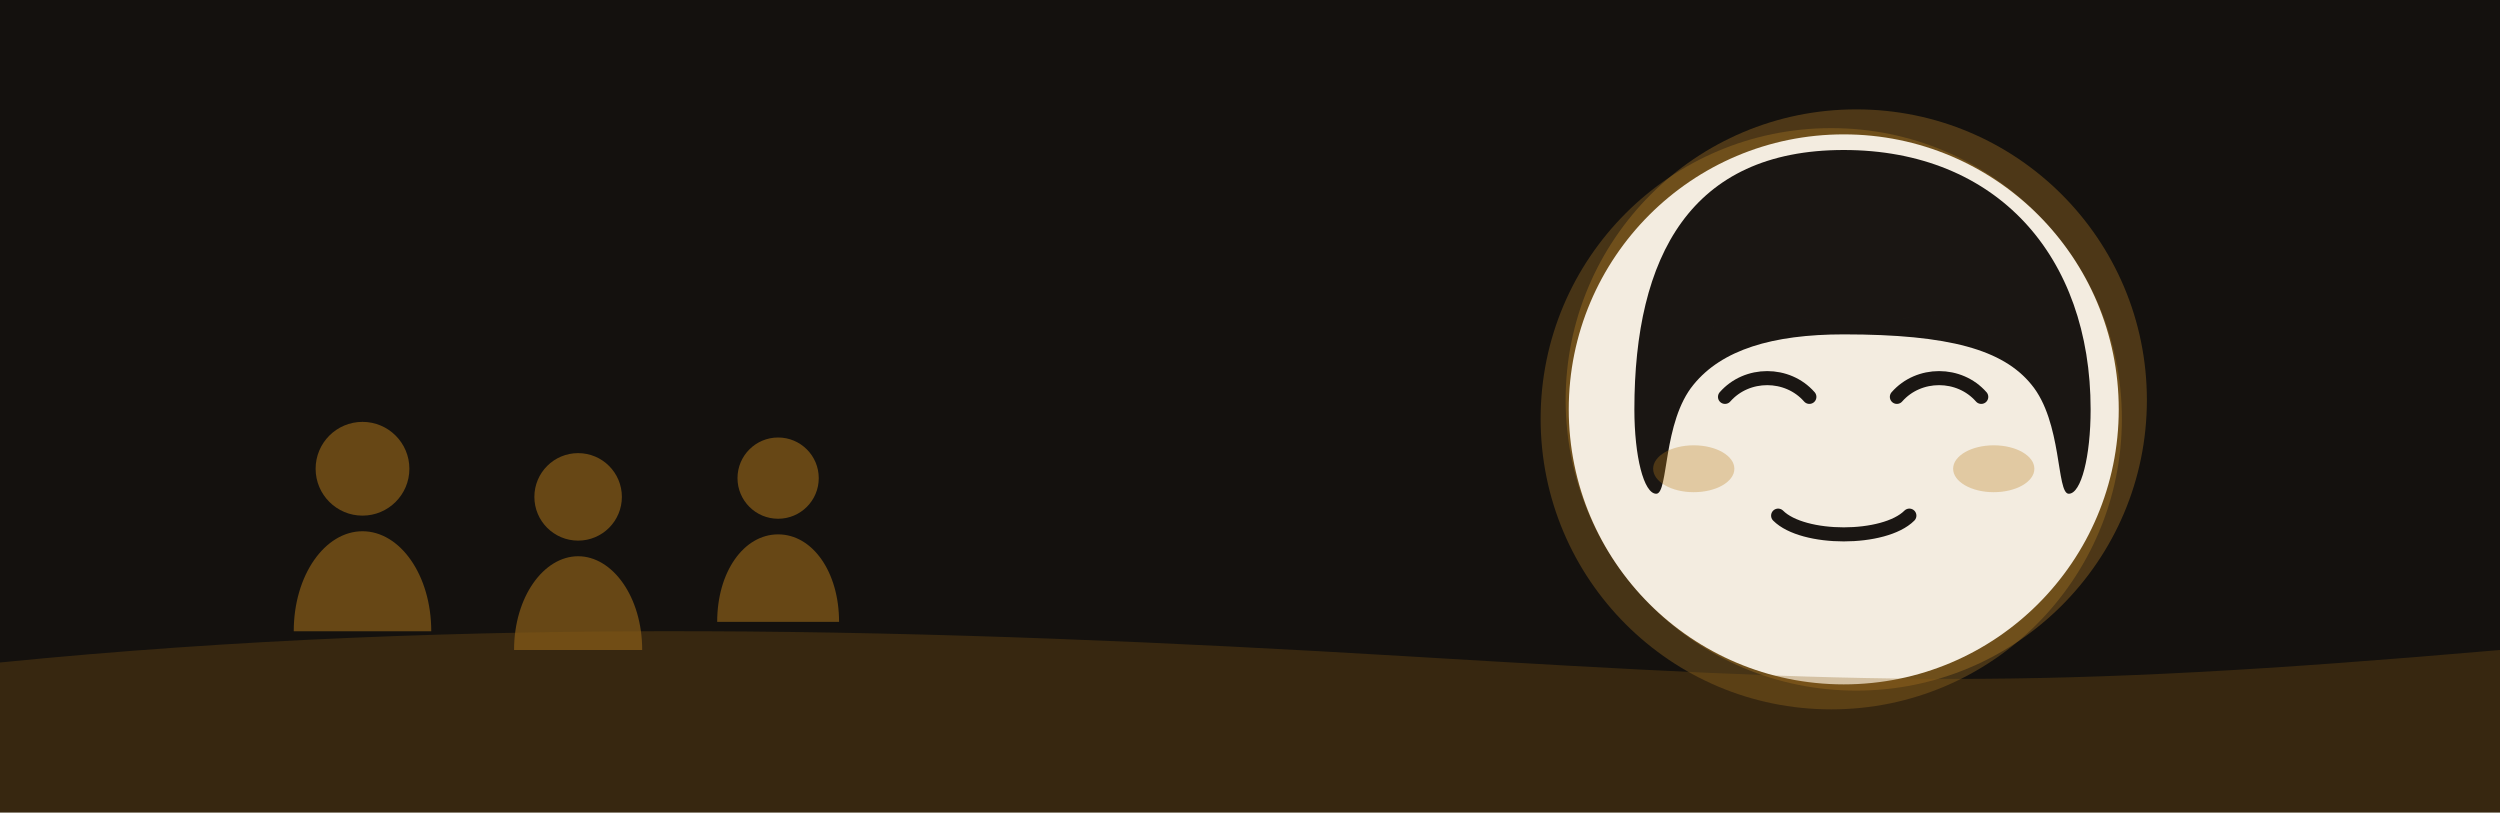
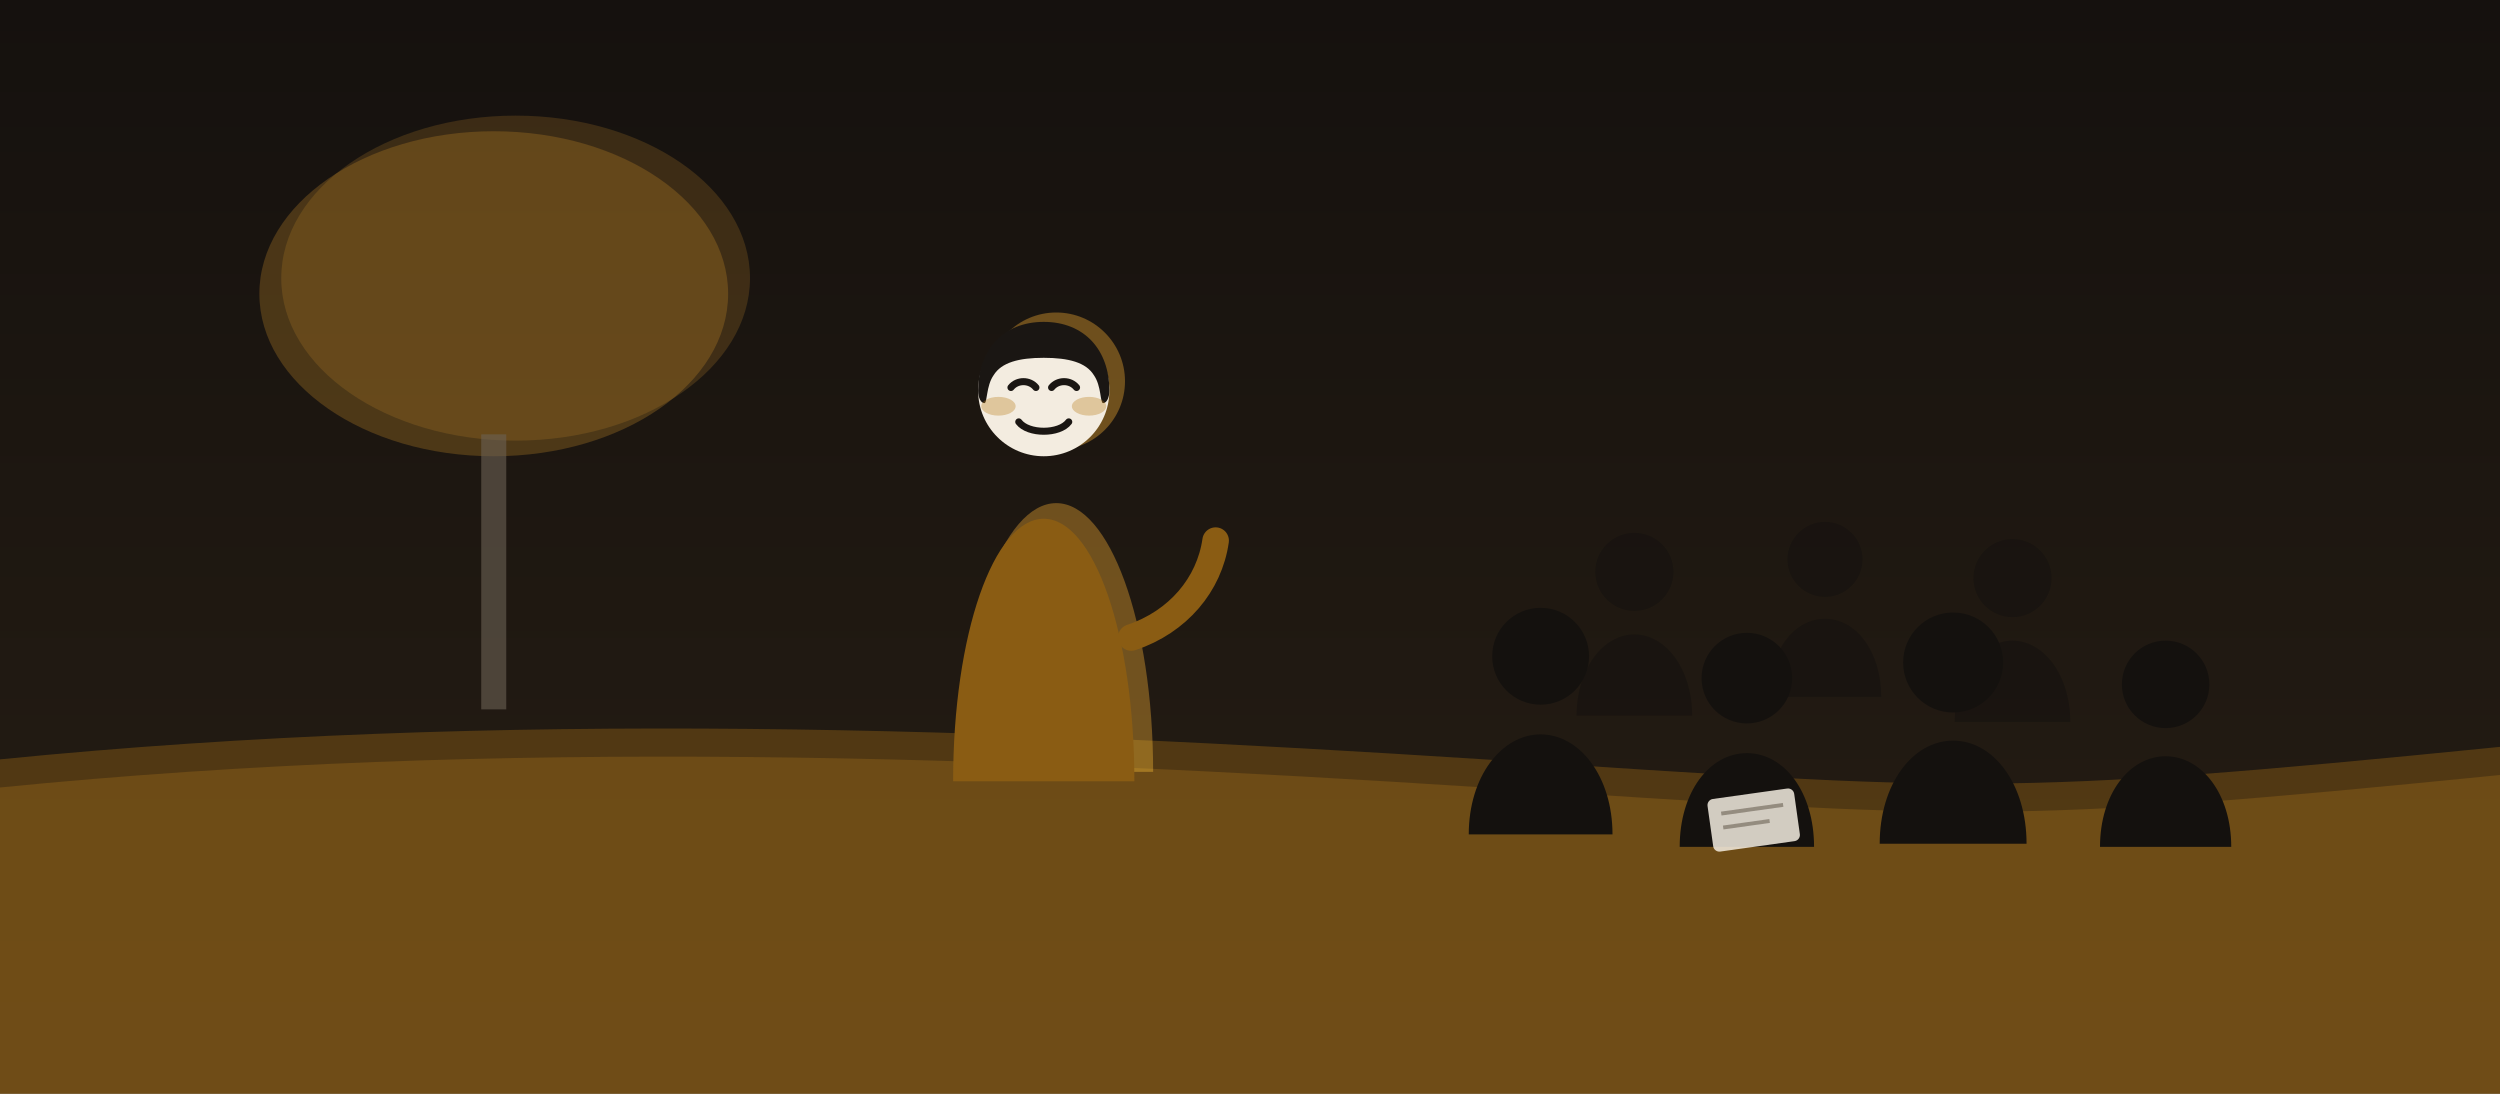
- <svg xmlns="http://www.w3.org/2000/svg" viewBox="0 0 1600 520" width="1600" height="520" role="img">
+ <svg xmlns="http://www.w3.org/2000/svg" viewBox="0 0 1600 700" width="1600" height="700" role="img">
  <defs>
-     <clipPath id="faceClip">
-       <circle cx="1180" cy="262" r="176" />
-     </clipPath>
+     <linearGradient id="pplSky" x1="0" y1="0" x2="0" y2="1">
+       <stop offset="0" stop-color="#15110e" />
+       <stop offset="1" stop-color="#271e14" />
+     </linearGradient>
  </defs>
-   <rect width="1600" height="520" fill="#14110e" />
+   <rect width="1600" height="700" fill="url(#pplSky)" />
  <g style="mix-blend-mode:screen">
-     <circle cx="1188" cy="256" r="186" fill="#8a5c13" opacity="0.45" />
-     <circle cx="1172" cy="268" r="186" fill="#b97d1c" opacity="0.3" />
+     <ellipse cx="316" cy="188" rx="150" ry="104" fill="#8a5c13" opacity="0.4" />
+     <ellipse cx="330" cy="178" rx="150" ry="104" fill="#b97d1c" opacity="0.22" />
  </g>
-   <g clip-path="url(#faceClip)">
-     <circle cx="1180" cy="262" r="176" fill="#f3ece0" />
-     <path d="M1180 96c98 0 158 68 158 166 0 30-6 54-14 54-8 0-4-46-24-70-18-22-52-32-120-32-46 0-78 10-96 32-20 24-16 70-24 70-8 0-14-24-14-54 0-98 36-166 134-166Z" fill="#1a1613" />
-     <path d="M1104 254c14-16 40-16 54 0" stroke="#1a1613" stroke-width="9" fill="none" stroke-linecap="round" />
-     <path d="M1214 254c14-16 40-16 54 0" stroke="#1a1613" stroke-width="9" fill="none" stroke-linecap="round" />
-     <path d="M1098 212c18-9 48-9 64-3" stroke="#1a1613" stroke-width="6" fill="none" stroke-linecap="round" opacity="0.5" />
-     <path d="M1210 209c18-6 48-6 64 3" stroke="#1a1613" stroke-width="6" fill="none" stroke-linecap="round" opacity="0.5" />
-     <path d="M1138 330c16 16 68 16 84 0" stroke="#1a1613" stroke-width="9" fill="none" stroke-linecap="round" />
-     <ellipse cx="1084" cy="300" rx="26" ry="15" fill="#b97d1c" opacity="0.32" />
-     <ellipse cx="1276" cy="300" rx="26" ry="15" fill="#b97d1c" opacity="0.32" />
+   <rect x="308" y="278" width="16" height="176" fill="#6b6154" opacity="0.6" />
+   <path d="M0 486c320-32 640-20 950 0s330 24 650-8v222H0Z" fill="#8a5c13" opacity="0.46" />
+   <path d="M0 504c320-32 640-20 950 0s330 24 650-8v204H0Z" fill="#b97d1c" opacity="0.27" />
+   <g transform="translate(668 250)">
+     <g style="mix-blend-mode:screen" opacity="0.5" transform="translate(8 -6)">
+       <circle cx="0" cy="0" r="44" fill="#b97d1c" />
+       <path d="M-62 250c0-96 28-172 62-172s62 76 62 172Z" fill="#b97d1c" />
+     </g>
+     <path d="M-58 250c0-94 26-168 58-168s58 74 58 168Z" fill="#8a5c13" />
+     <circle cx="0" cy="0" r="42" fill="#f3ece0" />
+     <path d="M0-44c26 0 42 18 42 44 0 5-2 8-4 8-2 0-1-11-6-18-5-8-16-11-32-11s-27 3-32 11c-5 7-4 18-6 18-2 0-4-3-4-8 0-26 16-44 42-44Z" fill="#1a1613" />
+     <path d="M-21 -2c4-5 12-5 16 0M5 -2c4-5 12-5 16 0" stroke="#1a1613" stroke-width="4.5" fill="none" stroke-linecap="round" />
+     <path d="M-16 20c6 8 26 8 32 0" stroke="#1a1613" stroke-width="4.5" fill="none" stroke-linecap="round" />
+     <ellipse cx="-29" cy="10" rx="11" ry="6" fill="#b97d1c" opacity="0.35" />
+     <ellipse cx="29" cy="10" rx="11" ry="6" fill="#b97d1c" opacity="0.35" />
+     <path d="M56 158c30-10 50-34 54-62" stroke="#8a5c13" stroke-width="17" fill="none" stroke-linecap="round" />
  </g>
-   <g fill="#b97d1c" opacity="0.5">
-     <g transform="translate(232 300)">
-       <circle cx="0" cy="0" r="30" />
-       <path d="M-44 104c0-36 20-64 44-64s44 28 44 64Z" />
+   <g fill="#14110e">
+     <g opacity="0.55">
+       <g transform="translate(1046 366)">
+         <circle cx="0" cy="0" r="25" />
+         <path d="M-37 92c0-30 17-52 37-52s37 22 37 52Z" />
+       </g>
+       <g transform="translate(1168 358)">
+         <circle cx="0" cy="0" r="24" />
+         <path d="M-36 88c0-29 16-50 36-50s36 21 36 50Z" />
+       </g>
+       <g transform="translate(1288 370)">
+         <circle cx="0" cy="0" r="25" />
+         <path d="M-37 92c0-30 17-52 37-52s37 22 37 52Z" />
+       </g>
    </g>
-     <g transform="translate(370 318)">
+     <g transform="translate(986 420)">
+       <circle cx="0" cy="0" r="31" />
+       <path d="M-46 114c0-37 21-64 46-64s46 27 46 64Z" />
+     </g>
+     <g transform="translate(1118 434)">
+       <circle cx="0" cy="0" r="29" />
+       <path d="M-43 108c0-35 19-60 43-60s43 25 43 60Z" />
+     </g>
+     <g transform="translate(1250 424)">
+       <circle cx="0" cy="0" r="32" />
+       <path d="M-47 116c0-38 21-66 47-66s47 28 47 66Z" />
+     </g>
+     <g transform="translate(1386 438)">
      <circle cx="0" cy="0" r="28" />
-       <path d="M-41 98c0-34 19-60 41-60s41 26 41 60Z" />
-     </g>
-     <g transform="translate(498 306)">
-       <circle cx="0" cy="0" r="26" />
-       <path d="M-39 92c0-32 17-56 39-56s39 24 39 56Z" />
+       <path d="M-42 104c0-34 19-58 42-58s42 24 42 58Z" />
    </g>
  </g>
-   <path d="M0 424c300-30 600-22 900-4s400 22 700-4v104H0Z" fill="#8a5c13" opacity="0.3" />
+   <g transform="translate(1120 508) rotate(-8)">
+     <rect x="-28" y="0" width="56" height="34" rx="4" fill="#f3ece0" opacity="0.85" />
+     <g stroke="#6b6154" stroke-width="2.5" opacity="0.6">
+       <path d="M-20 10h40M-20 19h30" />
+     </g>
+   </g>
</svg>
